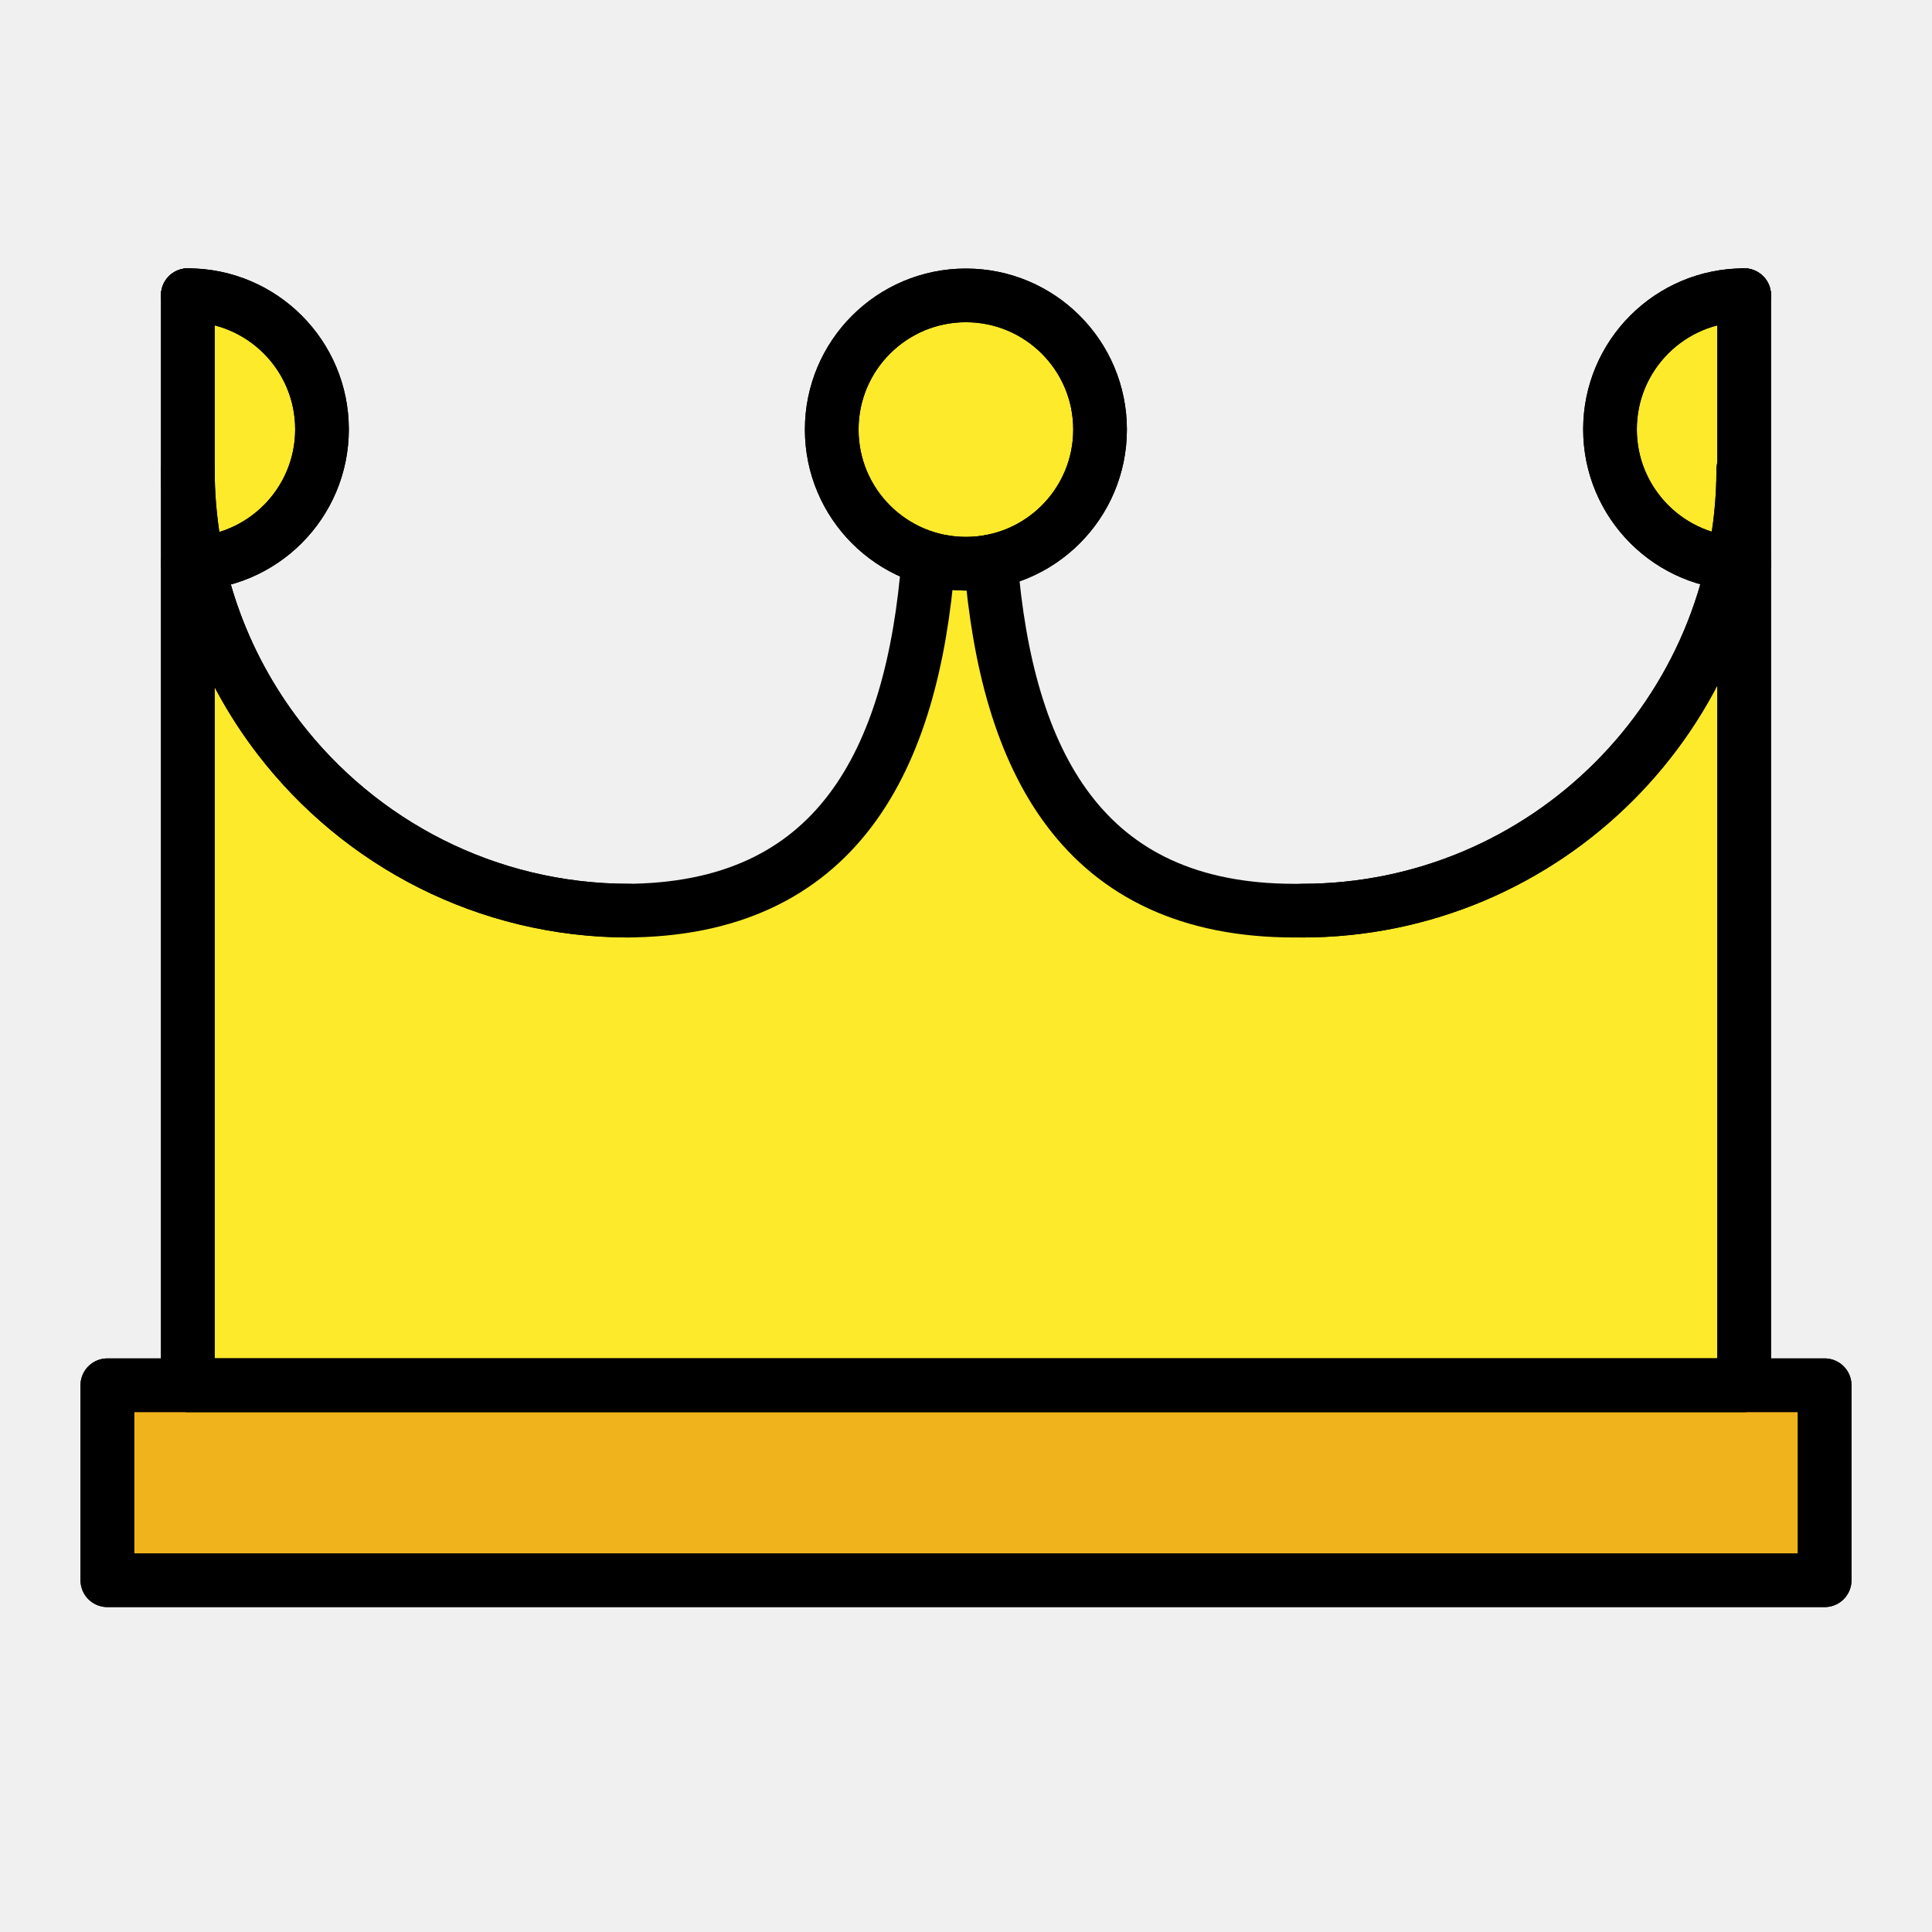
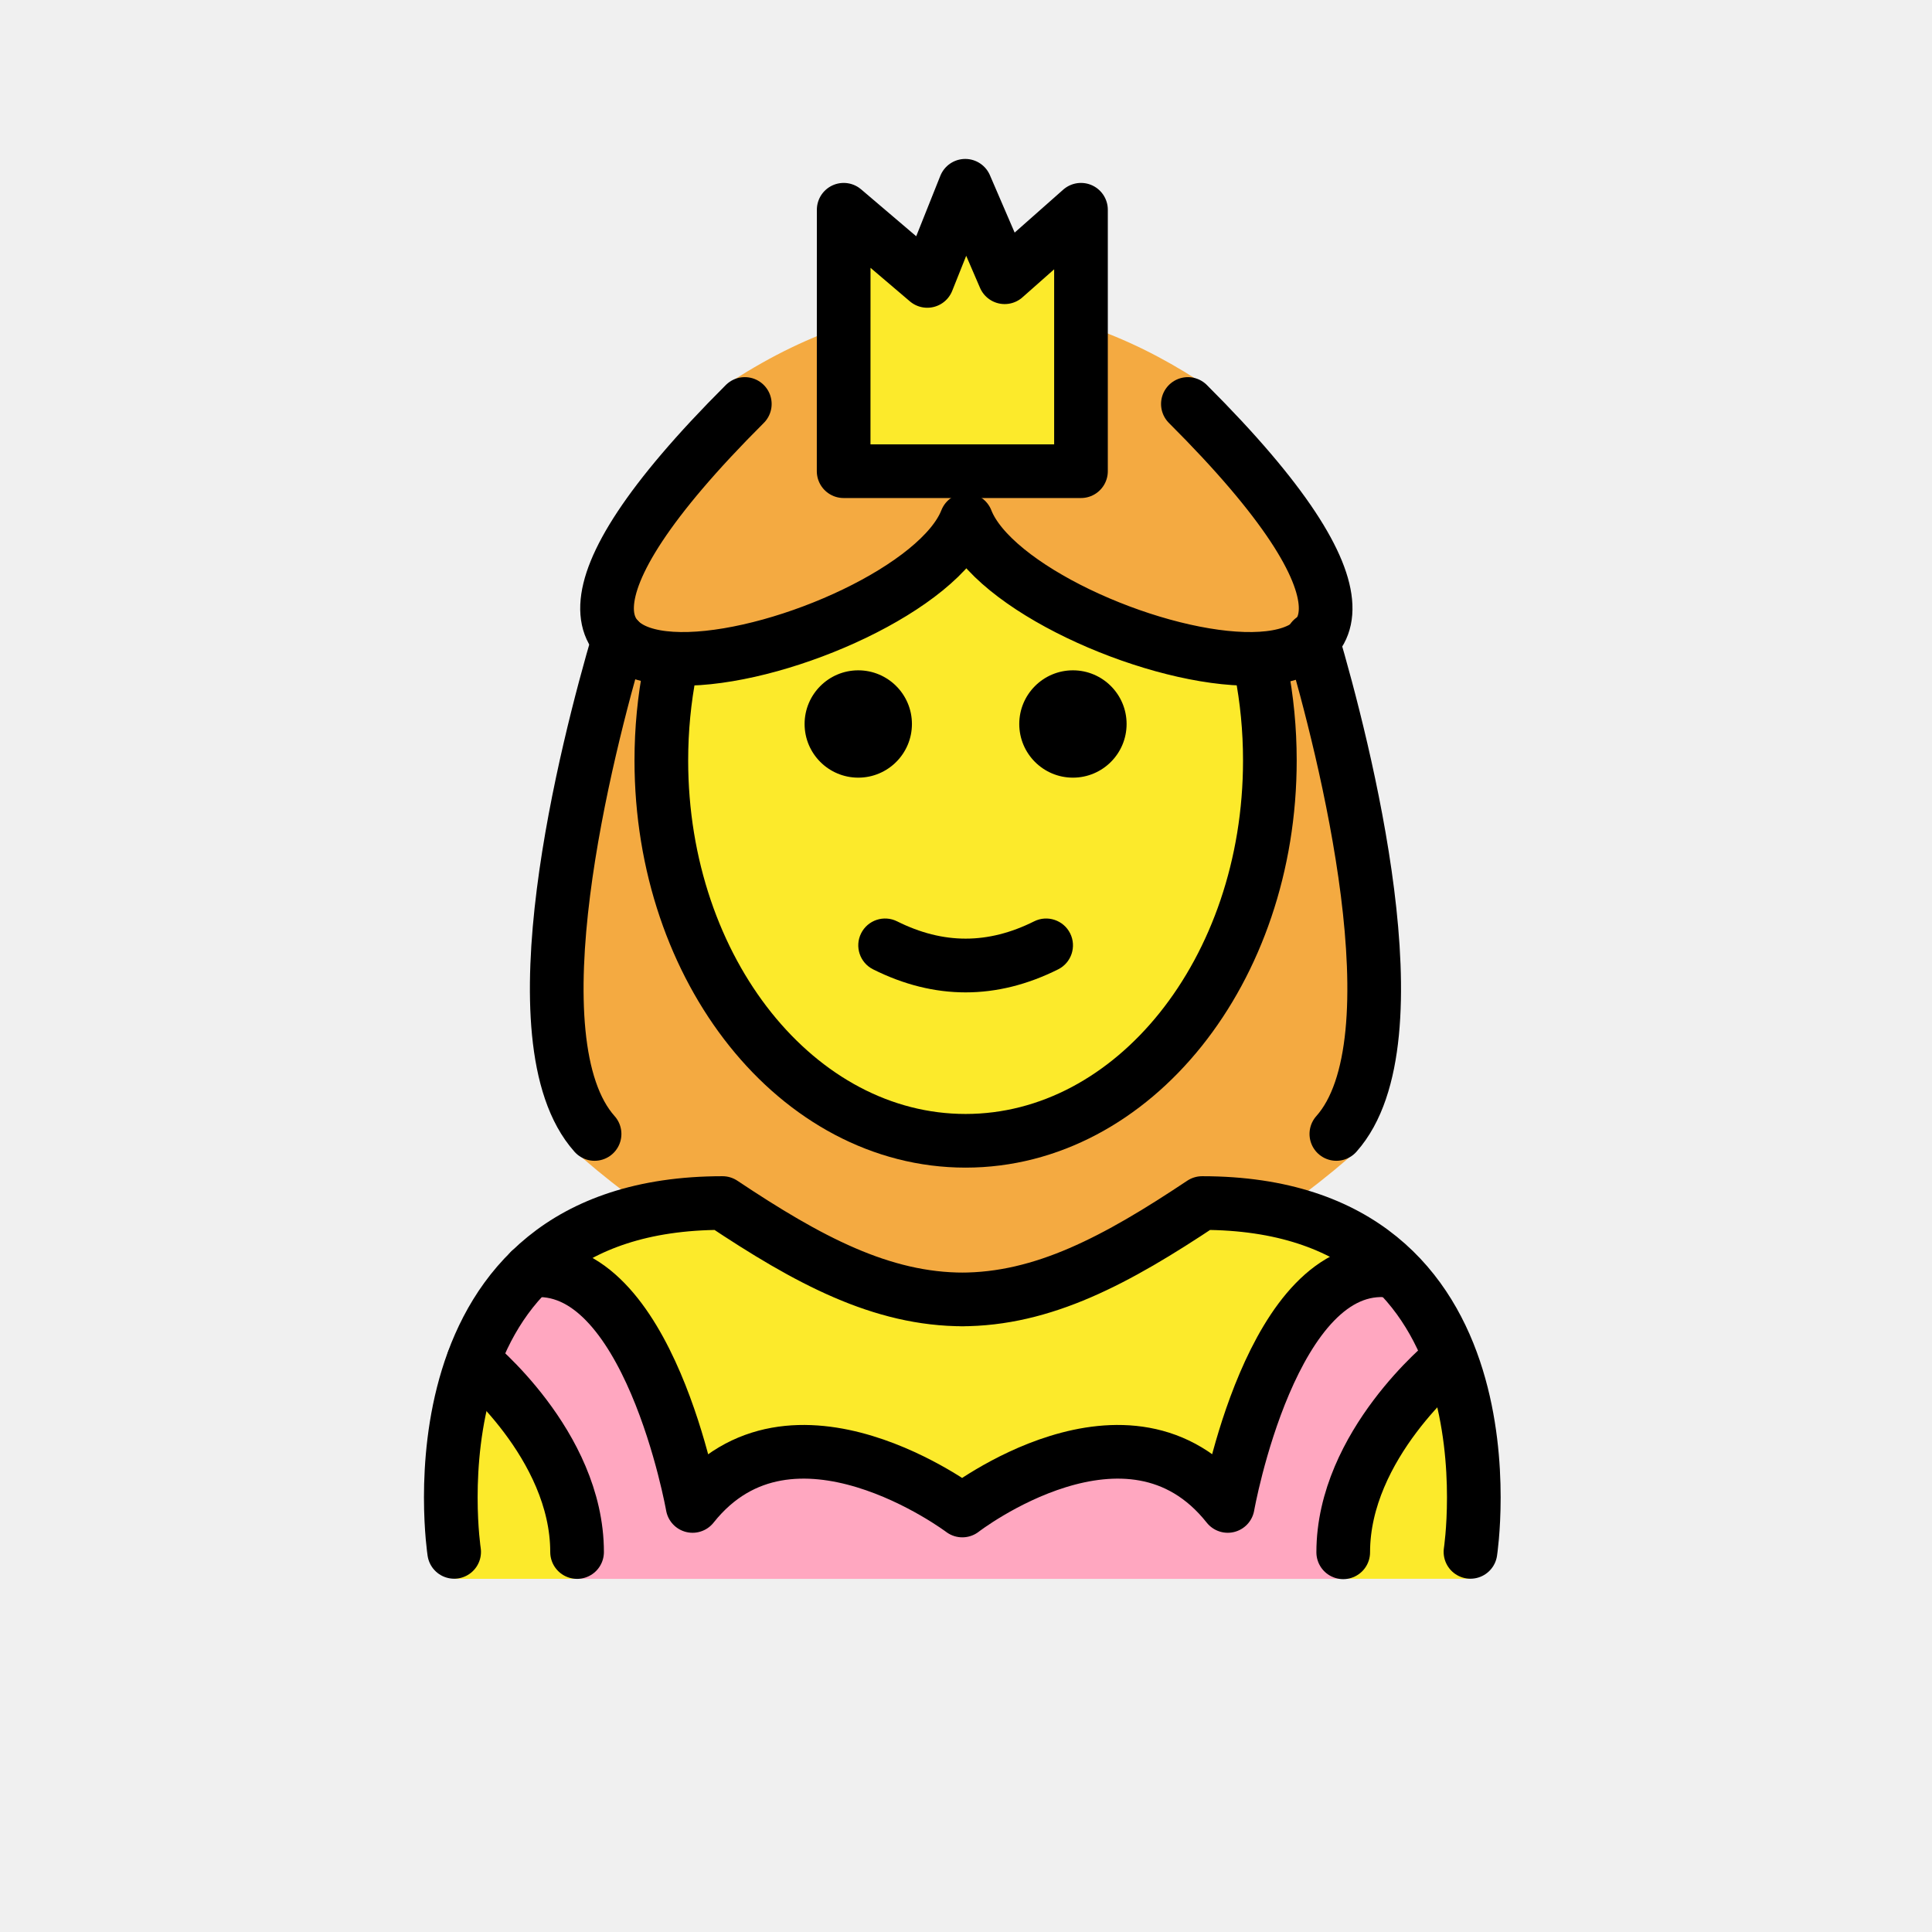
<svg xmlns="http://www.w3.org/2000/svg" id="emoji" viewBox="0 0 72 72" version="1.1">
  <g id="color">
-     <rect x="4" y="51.624" width="64" height="7.267" fill="#FFFFFF" />
-     <circle cx="35.996" cy="16.008" r="5" fill="#FFFFFF" />
-     <rect x="4" y="51.624" width="64" height="7.267" fill="#F1B31C" />
-     <path fill="#FCEA2B" d="M7,11c2.761,0,5,2.239,5,5s-2.239,5-5,5" />
-     <path fill="#FCEA2B" d="M65,21c-2.761,0-5-2.239-5-5s2.239-5,5-5" />
-     <path fill="#FCEA2B" d="M64.967,17.494c0,9.081-7.362,16.443-16.443,16.443H48.238 c-9.081,0-11.443-7.362-11.443-16.443h-2.074c0,9.081-2.362,16.443-11.443,16.443h0.164 c-5.312,0-10.036-2.519-13.042-6.428C8.268,24.736,7,21.264,7,17.494V11v40.624h58V11" />
-     <circle cx="35.996" cy="16.008" r="5" fill="#FCEA2B" />
+     <path fill="#FFA7C0" d="M50.058,58.84c0-4.011,3.863-8.127,3.863-8.127l-2.108-3.357 c-4.425-0.48-6.059,8.766-6.059,8.766c-3.682-4.637-9.891,0.17-9.891,0.17s-6.37-4.807-10.053-0.17 c0,0-1.634-9.246-6.059-8.766l-2.108,3.357c0,0,3.863,4.115,3.863,8.127H50.058z" />
+     <polygon fill="#FCEA2B" points="31.44,17.56 31.442,7.817 34.557,10.469 35.972,6.923 37.441,10.332 40.285,7.817 40.285,17.56" />
  </g>
-   <g id="hair" />
-   <g id="skin" />
+   <g id="hair">
+     <path fill="#F4AA41" d="M44.662,14.181c-1.368-0.88-2.736-1.552-4.104-2.016l-0.273,5.396h-8.67l0.032-5.473 c-1.446,0.465-2.892,1.163-4.338,2.094c-15.312,15.277,6.616,9.822,8.677,4.545 C38.046,24.003,59.974,29.457,44.662,14.181z" />
+     <path fill="#F4AA41" d="M23.813,44.829c0.917-0.246,1.944-0.389,3.112-0.389c3.17,2.105,5.889,3.56,8.938,3.574 c3.048-0.014,5.768-1.469,8.938-3.574c1.24,0,2.324,0.161,3.283,0.437c0.717-0.525,1.433-1.081,2.15-1.7 c3.197-3.58,0.302-14.826-0.926-19.006c-8.883-8.316-17.766-8.316-26.65,0c-1.228,4.18-4.123,15.425-0.926,19.006 C22.425,43.776,23.119,44.318,23.813,44.829z" />
+   </g>
+   <g id="skin">
+     <path fill="#FCEA2B" d="M17.7,50.775c-1.354,3.863-0.775,8.063-0.775,8.063h4.581 C21.505,55.104,18.163,51.286,17.7,50.775z" />
+     <path fill="#FCEA2B" d="M44.8,44.44c-3.17,2.105-5.889,3.56-8.938,3.574c-3.048-0.014-5.768-1.469-8.938-3.574 c-5.316,0-7.881,2.825-9.093,5.973l1.92-3.057c4.425-0.48,6.059,8.766,6.059,8.766 c3.682-4.637,10.053,0.17,10.053,0.17s6.209-4.807,9.891-0.17c0,0,1.634-9.246,6.059-8.766l2.108,3.357 c0,0-3.862,4.114-3.863,8.124H54.8C54.8,58.837,56.8,44.44,44.8,44.44z" />
+     <path fill="#FCEA2B" d="M36.013,19.38c0,0,3.524,5.175,11.1,5.756c0.156,0.938,0.239,1.91,0.239,2.906 c0,7.828-5.077,14.173-11.339,14.173s-11.339-6.346-11.339-14.173c0-1.011,0.085-1.997,0.246-2.948 C31.985,23.826,36.013,19.38,36.013,19.38z" />
+   </g>
  <g id="skin-shadow" />
  <g id="line">
-     <rect x="4" y="51.624" width="64" height="7.267" fill="none" stroke="#000000" stroke-linecap="round" stroke-linejoin="round" stroke-miterlimit="10" stroke-width="2" />
-     <polyline fill="none" stroke="#000000" stroke-linecap="round" stroke-linejoin="round" stroke-miterlimit="10" stroke-width="2" points="7,11 7,51.624 65,51.624 65,11" />
-     <path fill="none" stroke="#000000" stroke-linecap="round" stroke-linejoin="round" stroke-miterlimit="10" stroke-width="2" d="M7,11c2.761,0,5,2.239,5,5s-2.239,5-5,5" />
-     <path fill="none" stroke="#000000" stroke-linecap="round" stroke-linejoin="round" stroke-miterlimit="10" stroke-width="2" d="M23.443,33.937c-5.312,0-10.036-2.519-13.042-6.428C8.268,24.736,7,21.264,7,17.494" />
-     <path fill="none" stroke="#000000" stroke-linecap="round" stroke-linejoin="round" stroke-miterlimit="10" stroke-width="2" d="M64.967,17.494c0,9.081-7.362,16.443-16.443,16.443" />
-     <circle cx="35.996" cy="16.008" r="5" fill="none" stroke="#000000" stroke-linecap="round" stroke-linejoin="round" stroke-miterlimit="10" stroke-width="2" />
-     <path fill="none" stroke="#000000" stroke-linecap="round" stroke-linejoin="round" stroke-miterlimit="10" stroke-width="2" d="M65,21c-2.761,0-5-2.239-5-5s2.239-5,5-5" />
-     <rect x="4" y="51.624" width="64" height="7.267" fill="none" stroke="#000000" stroke-linecap="round" stroke-linejoin="round" stroke-miterlimit="10" stroke-width="2" />
-     <path fill="none" stroke="#000000" stroke-linecap="round" stroke-linejoin="round" stroke-miterlimit="10" stroke-width="2" d="M7,11c2.761,0,5,2.239,5,5s-2.239,5-5,5" />
-     <path fill="none" stroke="#000000" stroke-linecap="round" stroke-linejoin="round" stroke-miterlimit="10" stroke-width="2" d="M65,21c-2.761,0-5-2.239-5-5s2.239-5,5-5" />
-     <path fill="none" stroke="#000000" stroke-linecap="round" stroke-linejoin="round" stroke-miterlimit="10" stroke-width="2" d="M34.597,20.874c-0.588,7.46-3.396,13.063-11.318,13.063h0.164c-5.312,0-10.036-2.519-13.042-6.428 C8.268,24.736,7,21.264,7,17.494V11v40.624h58V11" />
-     <path fill="none" stroke="#000000" stroke-linecap="round" stroke-linejoin="round" stroke-miterlimit="10" stroke-width="2" d="M64.967,17.494c0,9.081-7.362,16.443-16.443,16.443H48.238c-7.906,0-10.719-5.58-11.315-13.016" />
-     <circle cx="35.996" cy="16.008" r="5" fill="none" stroke="#000000" stroke-linecap="round" stroke-linejoin="round" stroke-miterlimit="10" stroke-width="2" />
+     <path d="M41.985,26.981c0,1.105-0.896,2-2,2s-2-0.895-2-2c0-1.103,0.896-2,2-2S41.985,25.877,41.985,26.981" />
+     <path d="M33.985,26.981c0,1.105-0.896,2-2,2s-2-0.895-2-2c0-1.103,0.896-2,2-2S33.985,25.877,33.985,26.981" />
+     <path d="M35.985,36.983c-1.152,0-2.304-0.286-3.447-0.858c-0.494-0.247-0.694-0.848-0.447-1.342 c0.247-0.494,0.846-0.694,1.342-0.447c1.718,0.859,3.388,0.859,5.106,0c0.495-0.247,1.095-0.046,1.342,0.447 c0.247,0.494,0.047,1.095-0.447,1.342C38.289,36.697,37.137,36.983,35.985,36.983z" />
+     <path fill="none" stroke="#000000" stroke-miterlimit="10" stroke-width="2" d="M24.967,24.98 c-0.21,1.077-0.321,2.203-0.321,3.361c0,7.828,5.077,14.173,11.339,14.173c6.262,0,11.339-6.346,11.339-14.173 c0-1.158-0.111-2.284-0.321-3.361" />
+     <path fill="none" stroke="#000000" stroke-linecap="round" stroke-linejoin="round" stroke-miterlimit="10" stroke-width="2" d="M16.925,57.834c0,0-2-13,10-13c3.192,2.128,5.926,3.598,9,3.592H35.8c3.074,0.006,5.808-1.464,9-3.592c12,0,10,13,10,13" />
+     <polygon fill="none" stroke="#000000" stroke-linecap="round" stroke-linejoin="round" stroke-miterlimit="10" stroke-width="2" points="31.44,17.56 31.442,7.817 34.557,10.469 35.972,6.923 37.441,10.332 40.285,7.817 40.285,17.56" />
+     <path fill="none" stroke="#000000" stroke-linecap="round" stroke-linejoin="round" stroke-miterlimit="10" stroke-width="2" d="M17.643,50.713c0,0,3.863,3.115,3.863,7.127" />
+     <path fill="none" stroke="#000000" stroke-linecap="round" stroke-linejoin="round" stroke-miterlimit="10" stroke-width="2" d="M51.813,47.356c-4.425-0.48-6.059,8.766-6.059,8.766c-3.682-4.637-9.891,0.17-9.891,0.17s-6.37-4.807-10.053-0.17 c0,0-1.634-9.246-6.059-8.766" />
+     <path fill="none" stroke="#000000" stroke-linecap="round" stroke-linejoin="round" stroke-miterlimit="10" stroke-width="2" d="M53.921,50.713c0,0-3.863,3.125-3.863,7.137" />
+     <path fill="none" stroke="#000000" stroke-linecap="round" stroke-linejoin="round" stroke-miterlimit="10" stroke-width="2" d="M44.269,15.055c14.569,14.536-6.295,9.346-8.256,4.325c-1.961,5.021-22.825,10.211-8.256-4.325" />
+     <path fill="none" stroke="#000000" stroke-linecap="round" stroke-linejoin="round" stroke-miterlimit="10" stroke-width="2" d="M23.056,23.826c-1.191,4.054-3.999,14.961-0.898,18.433" />
+     <path fill="none" stroke="#000000" stroke-linecap="round" stroke-linejoin="round" stroke-miterlimit="10" stroke-width="2" d="M48.904,23.826c1.191,4.054,3.999,14.961,0.898,18.433" />
  </g>
</svg>
